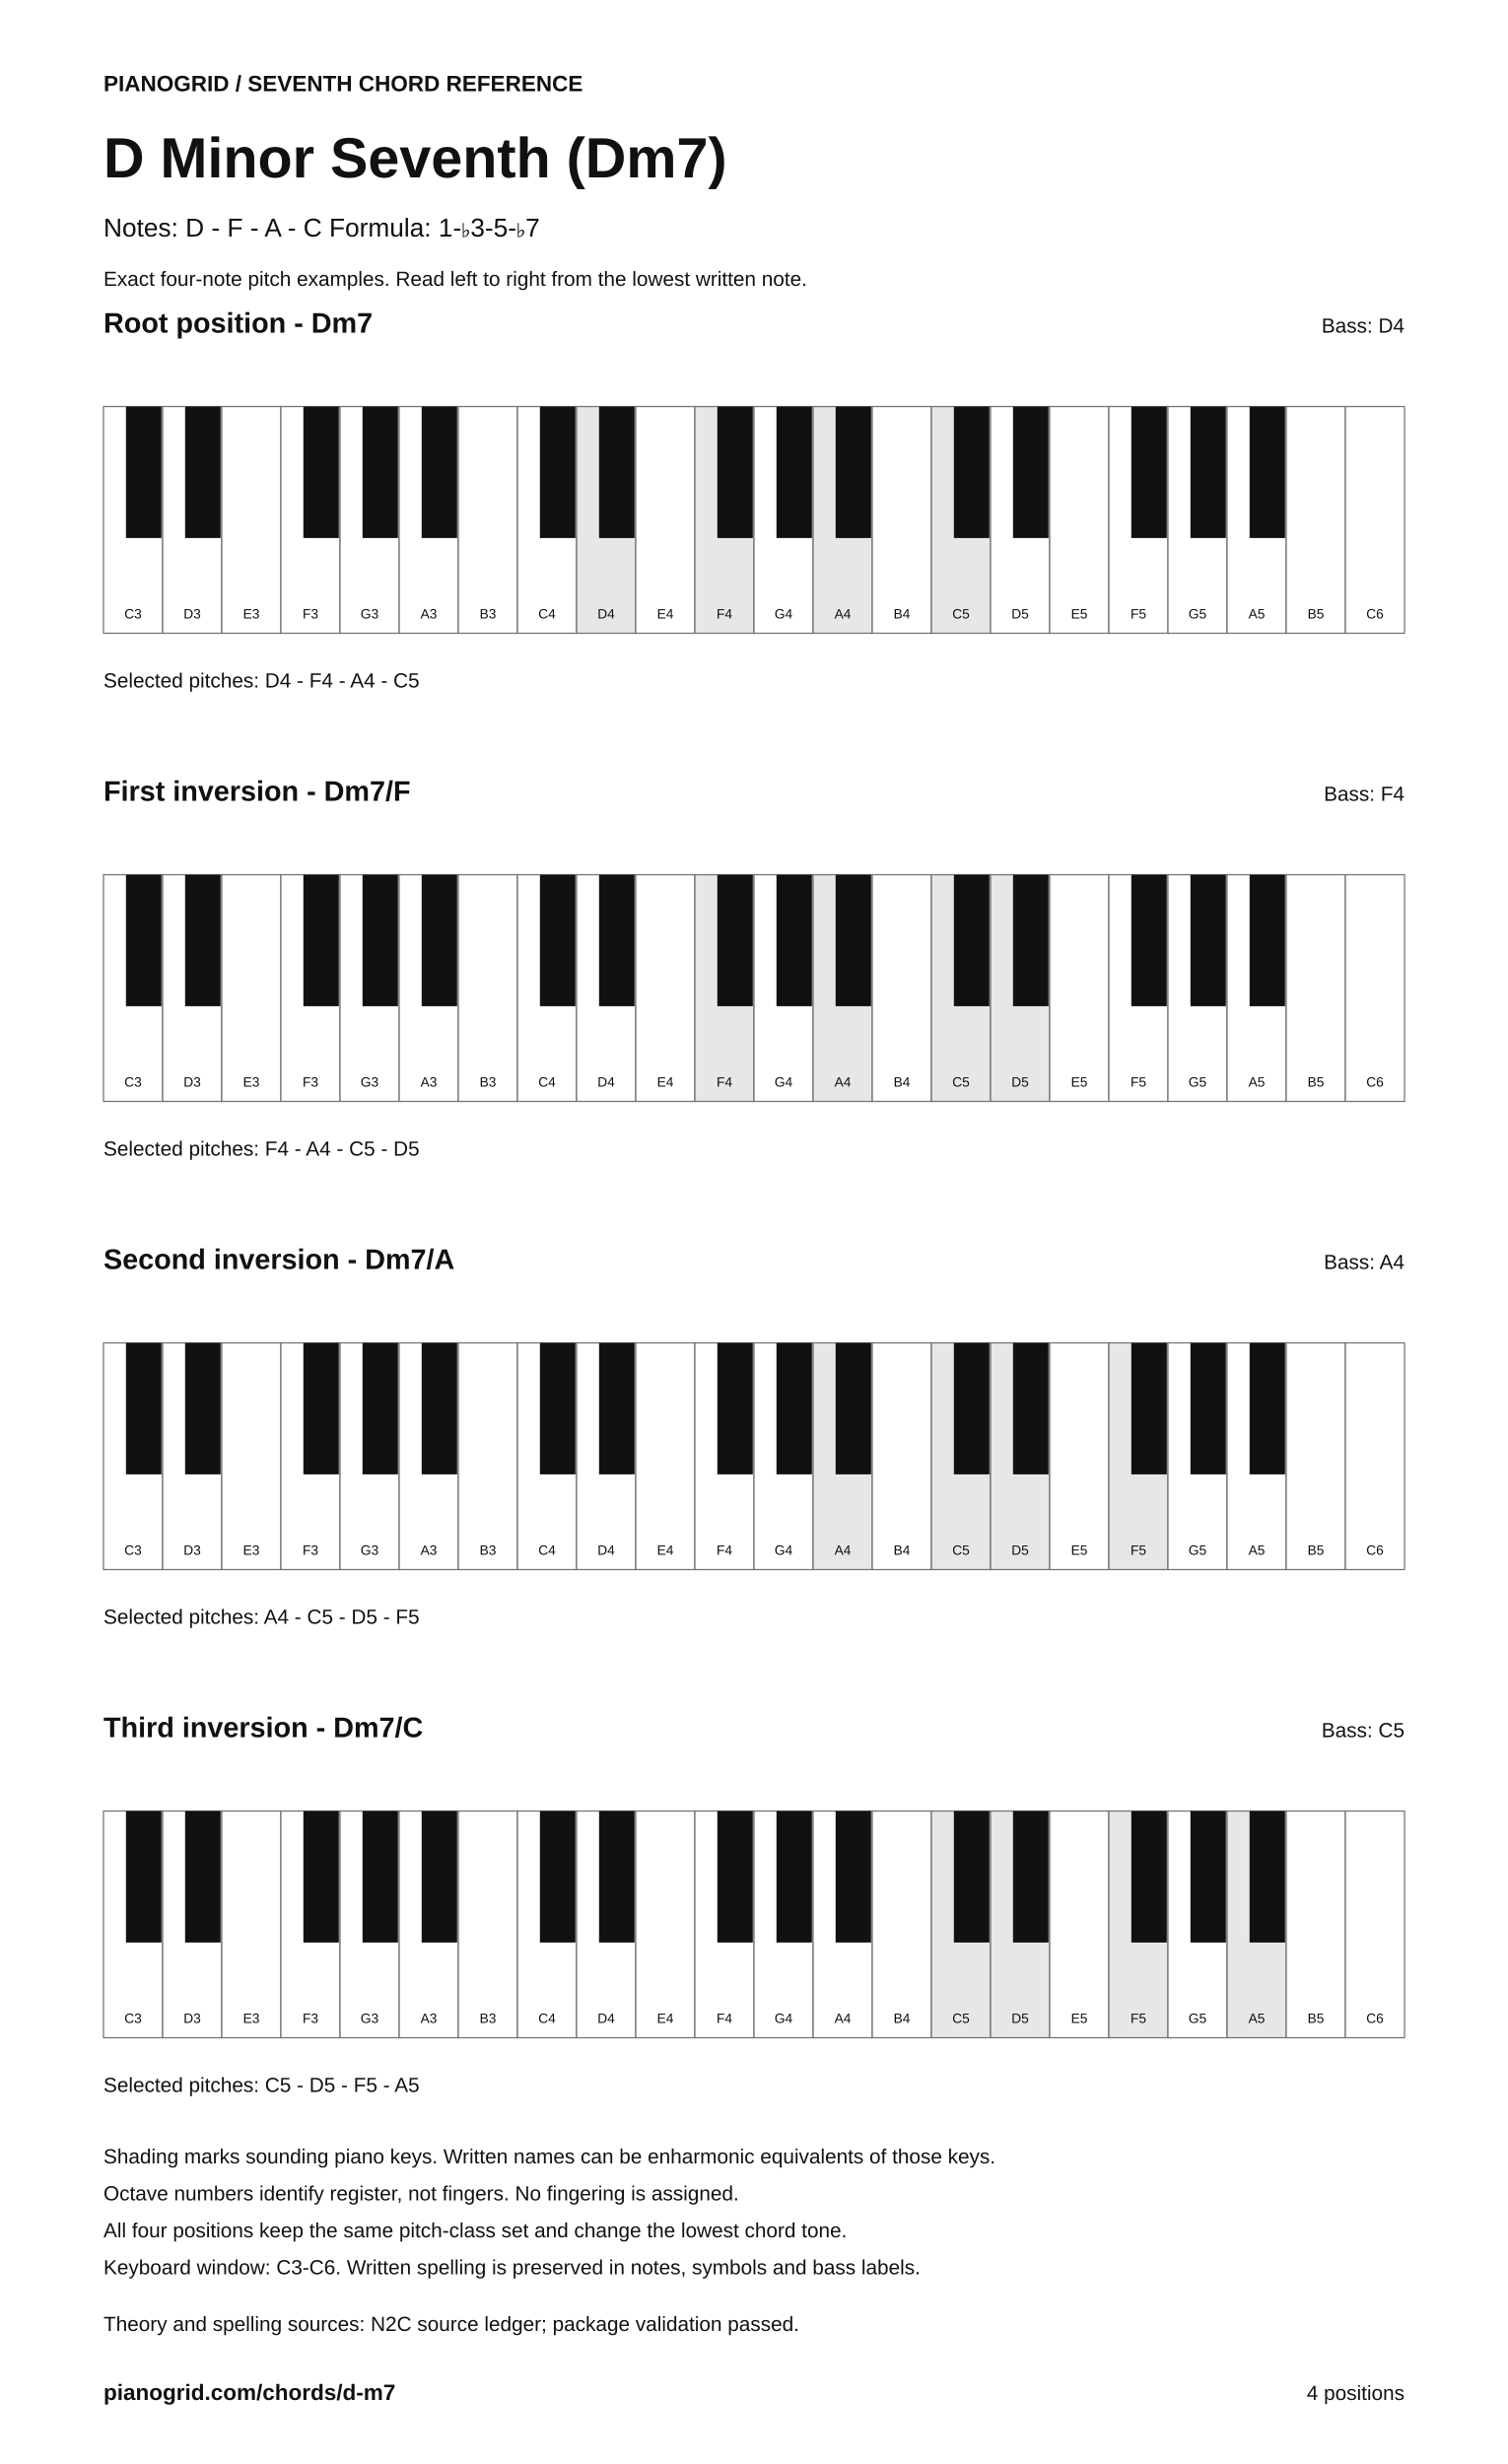
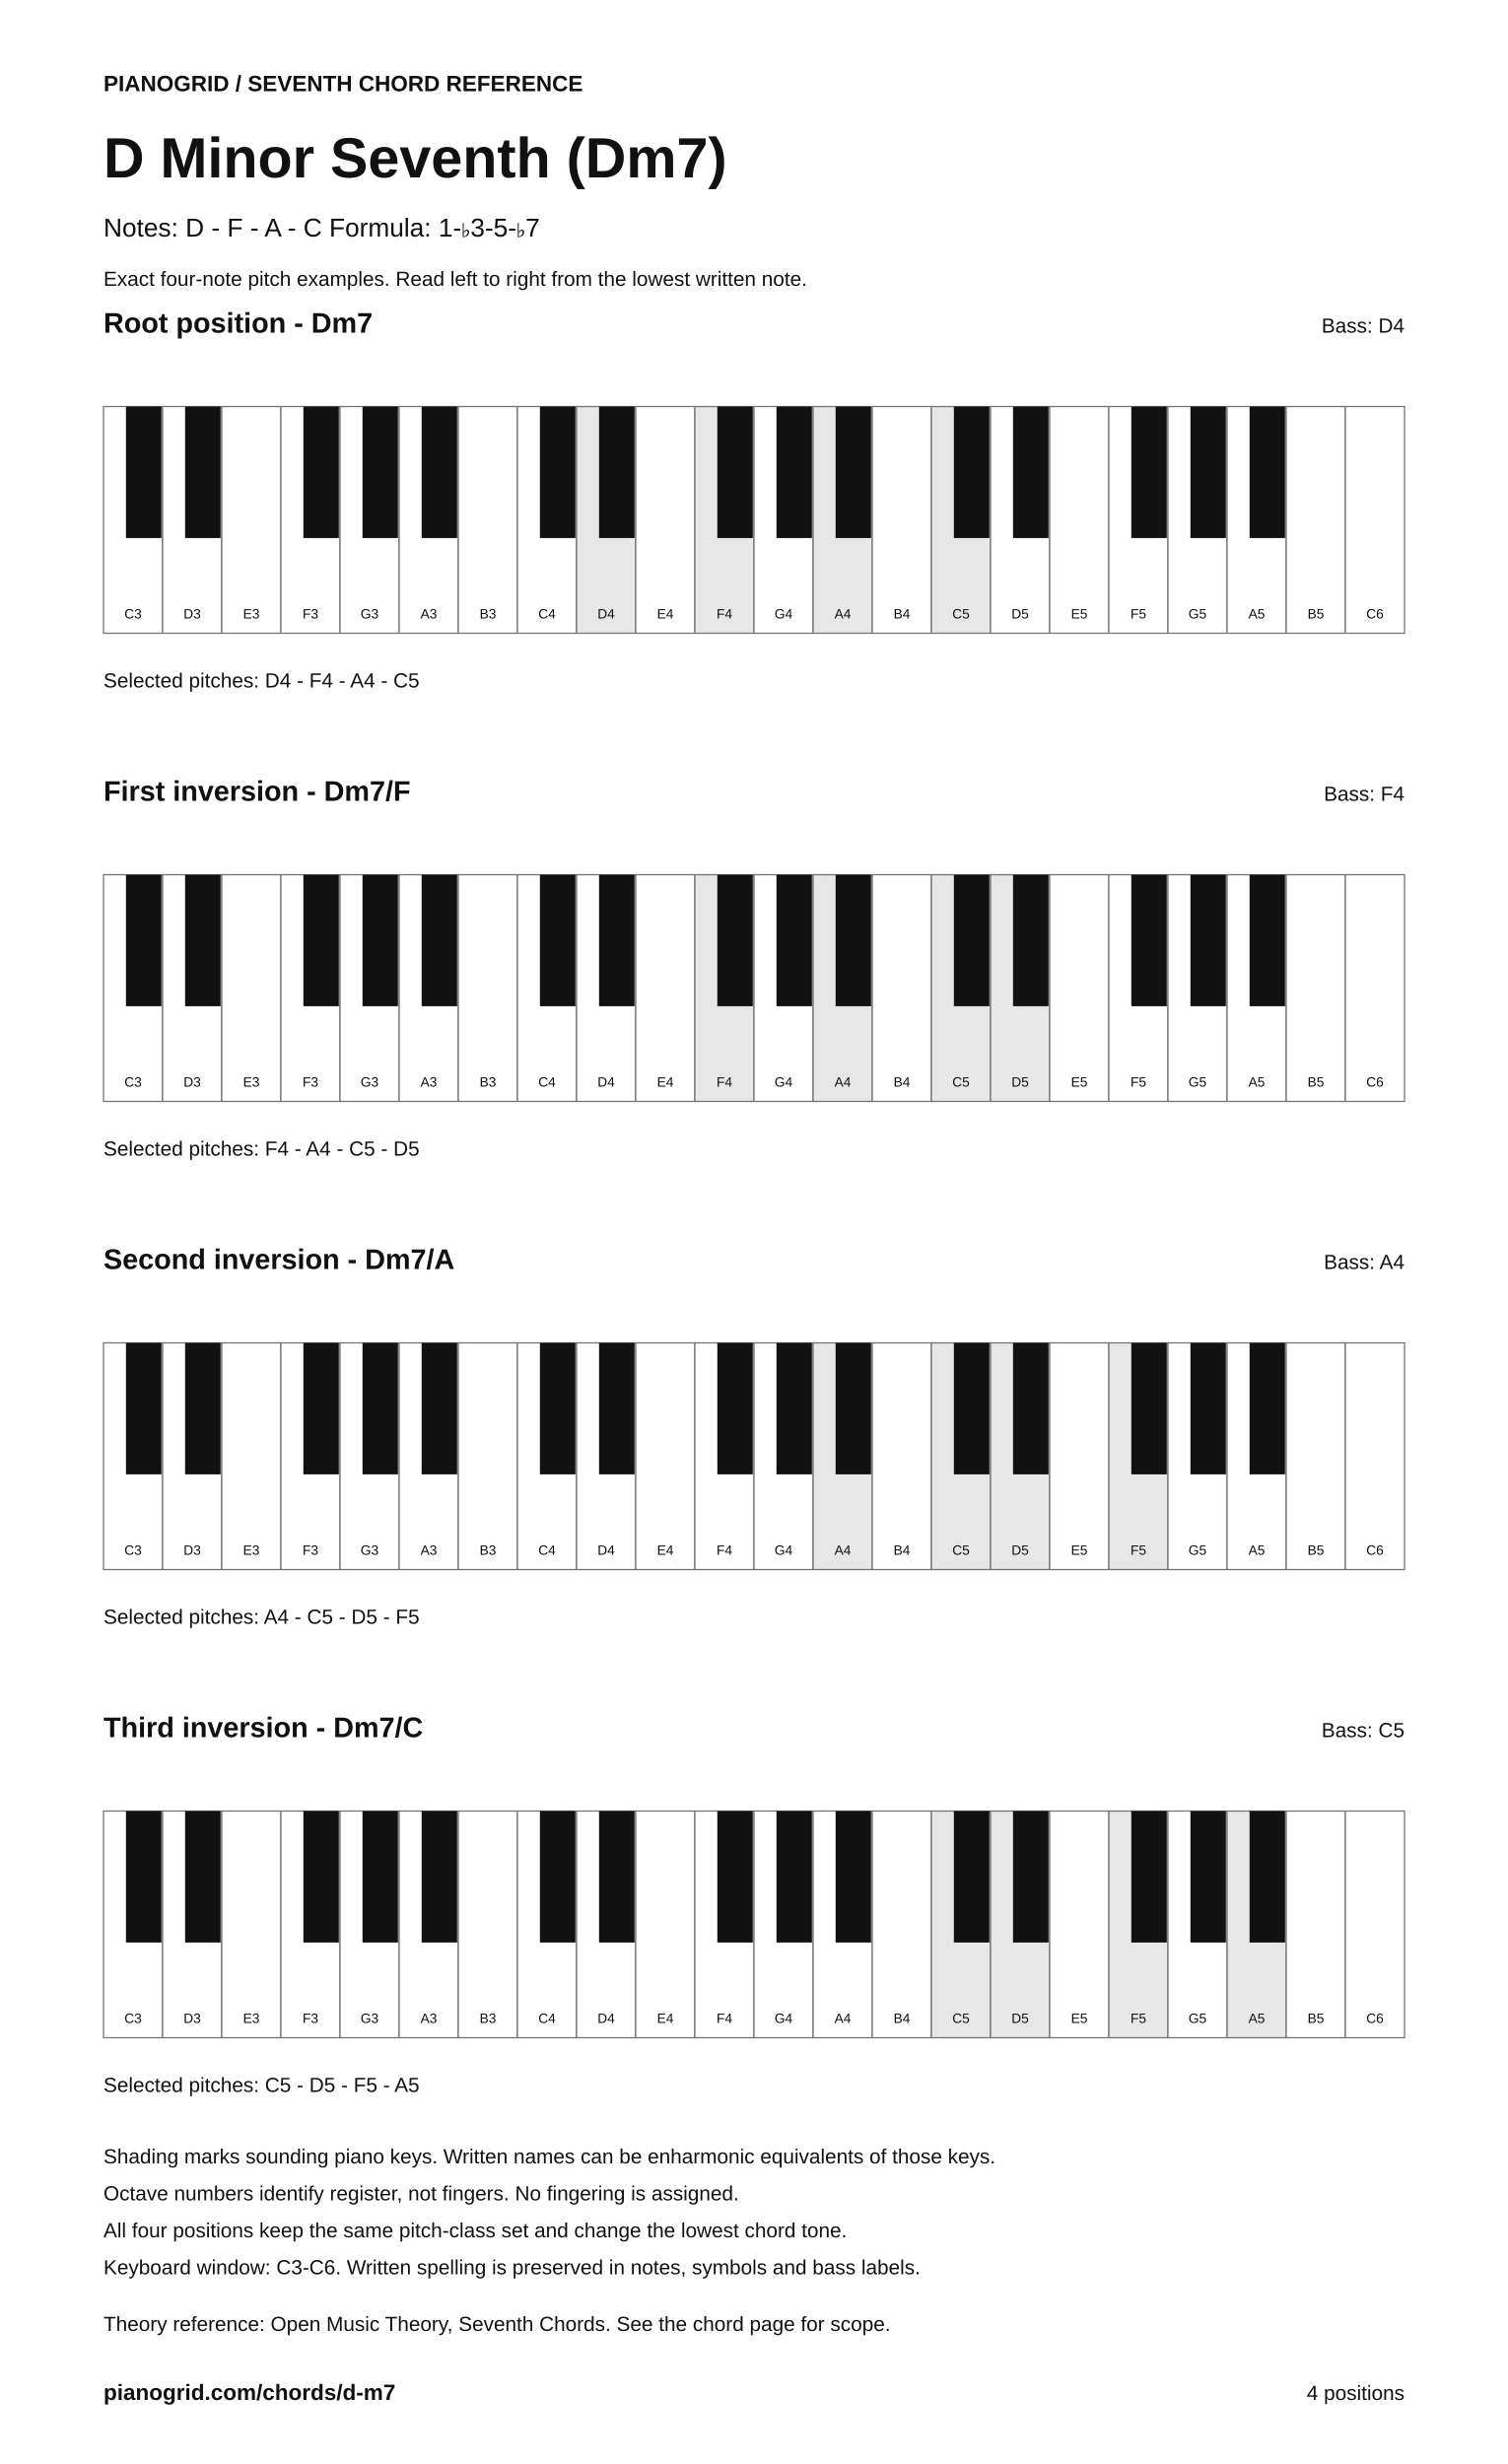
<svg xmlns="http://www.w3.org/2000/svg" width="612" height="1000" viewBox="0 0 612 1000" role="img" aria-labelledby="title desc">
  <style>text{font-family:"Segoe UI Symbol","Noto Music",Arial,sans-serif;fill:#111}.brand{font-size:9px;font-weight:700}.title{font-size:23px;font-weight:700}.copy{font-size:10.5px}.sub{font-size:11.5px;font-weight:700}.meta{font-size:8.3px}.key{font-size:5.5px}</style>
  <rect width="612" height="1000" fill="#fff" />
  <text x="42" y="37" class="brand">PIANOGRID  /  SEVENTH CHORD REFERENCE</text>
  <text x="42" y="72" class="title">D Minor Seventh (Dm7)</text>
  <text x="42" y="96" class="copy">Notes: D - F - A - C     Formula: 1-♭3-5-♭7</text>
  <text x="42" y="116" class="meta">Exact four-note pitch examples. Read left to right from the lowest written note.</text>
  <text x="42" y="135" class="sub">Root position  -  Dm7</text>
  <text x="570" y="135" text-anchor="end" class="meta">Bass: D4</text>
  <rect x="42.00" y="165.00" width="24.00" height="92.00" fill="#fff" stroke="#727272" stroke-width=".5" />
  <text x="54.00" y="251.00" text-anchor="middle" class="key">C3</text>
  <rect x="66.00" y="165.00" width="24.00" height="92.00" fill="#fff" stroke="#727272" stroke-width=".5" />
  <text x="78.00" y="251.00" text-anchor="middle" class="key">D3</text>
  <rect x="90.00" y="165.00" width="24.00" height="92.00" fill="#fff" stroke="#727272" stroke-width=".5" />
  <text x="102.00" y="251.00" text-anchor="middle" class="key">E3</text>
  <rect x="114.00" y="165.00" width="24.00" height="92.00" fill="#fff" stroke="#727272" stroke-width=".5" />
  <text x="126.00" y="251.00" text-anchor="middle" class="key">F3</text>
  <rect x="138.00" y="165.00" width="24.00" height="92.00" fill="#fff" stroke="#727272" stroke-width=".5" />
  <text x="150.00" y="251.00" text-anchor="middle" class="key">G3</text>
  <rect x="162.00" y="165.00" width="24.00" height="92.00" fill="#fff" stroke="#727272" stroke-width=".5" />
  <text x="174.00" y="251.00" text-anchor="middle" class="key">A3</text>
  <rect x="186.00" y="165.00" width="24.00" height="92.00" fill="#fff" stroke="#727272" stroke-width=".5" />
  <text x="198.00" y="251.00" text-anchor="middle" class="key">B3</text>
  <rect x="210.00" y="165.00" width="24.00" height="92.00" fill="#fff" stroke="#727272" stroke-width=".5" />
  <text x="222.00" y="251.00" text-anchor="middle" class="key">C4</text>
  <rect x="234.00" y="165.00" width="24.00" height="92.00" fill="#e7e7e7" stroke="#727272" stroke-width=".5" />
  <text x="246.00" y="251.00" text-anchor="middle" class="key">D4</text>
  <rect x="258.00" y="165.00" width="24.00" height="92.00" fill="#fff" stroke="#727272" stroke-width=".5" />
  <text x="270.00" y="251.00" text-anchor="middle" class="key">E4</text>
  <rect x="282.00" y="165.00" width="24.00" height="92.00" fill="#e7e7e7" stroke="#727272" stroke-width=".5" />
  <text x="294.00" y="251.00" text-anchor="middle" class="key">F4</text>
  <rect x="306.00" y="165.00" width="24.00" height="92.00" fill="#fff" stroke="#727272" stroke-width=".5" />
  <text x="318.00" y="251.00" text-anchor="middle" class="key">G4</text>
  <rect x="330.00" y="165.00" width="24.00" height="92.00" fill="#e7e7e7" stroke="#727272" stroke-width=".5" />
  <text x="342.00" y="251.00" text-anchor="middle" class="key">A4</text>
  <rect x="354.00" y="165.00" width="24.00" height="92.00" fill="#fff" stroke="#727272" stroke-width=".5" />
  <text x="366.00" y="251.00" text-anchor="middle" class="key">B4</text>
  <rect x="378.00" y="165.00" width="24.00" height="92.00" fill="#e7e7e7" stroke="#727272" stroke-width=".5" />
  <text x="390.00" y="251.00" text-anchor="middle" class="key">C5</text>
  <rect x="402.00" y="165.00" width="24.00" height="92.00" fill="#fff" stroke="#727272" stroke-width=".5" />
  <text x="414.00" y="251.00" text-anchor="middle" class="key">D5</text>
  <rect x="426.00" y="165.00" width="24.00" height="92.00" fill="#fff" stroke="#727272" stroke-width=".5" />
  <text x="438.00" y="251.00" text-anchor="middle" class="key">E5</text>
  <rect x="450.00" y="165.00" width="24.00" height="92.00" fill="#fff" stroke="#727272" stroke-width=".5" />
  <text x="462.00" y="251.00" text-anchor="middle" class="key">F5</text>
  <rect x="474.00" y="165.00" width="24.00" height="92.00" fill="#fff" stroke="#727272" stroke-width=".5" />
  <text x="486.00" y="251.00" text-anchor="middle" class="key">G5</text>
  <rect x="498.00" y="165.00" width="24.00" height="92.00" fill="#fff" stroke="#727272" stroke-width=".5" />
  <text x="510.00" y="251.00" text-anchor="middle" class="key">A5</text>
  <rect x="522.00" y="165.00" width="24.00" height="92.00" fill="#fff" stroke="#727272" stroke-width=".5" />
  <text x="534.00" y="251.00" text-anchor="middle" class="key">B5</text>
  <rect x="546.00" y="165.00" width="24.00" height="92.00" fill="#fff" stroke="#727272" stroke-width=".5" />
  <text x="558.00" y="251.00" text-anchor="middle" class="key">C6</text>
  <rect x="51.12" y="165.00" width="14.40" height="53.36" fill="#111" />
  <rect x="75.12" y="165.00" width="14.40" height="53.36" fill="#111" />
  <rect x="123.12" y="165.00" width="14.40" height="53.36" fill="#111" />
  <rect x="147.12" y="165.00" width="14.40" height="53.36" fill="#111" />
  <rect x="171.12" y="165.00" width="14.40" height="53.36" fill="#111" />
  <rect x="219.12" y="165.00" width="14.40" height="53.36" fill="#111" />
  <rect x="243.12" y="165.00" width="14.40" height="53.36" fill="#111" />
  <rect x="291.12" y="165.00" width="14.40" height="53.36" fill="#111" />
  <rect x="315.12" y="165.00" width="14.40" height="53.36" fill="#111" />
  <rect x="339.12" y="165.00" width="14.40" height="53.36" fill="#111" />
  <rect x="387.12" y="165.00" width="14.40" height="53.36" fill="#111" />
  <rect x="411.12" y="165.00" width="14.40" height="53.36" fill="#111" />
  <rect x="459.12" y="165.00" width="14.40" height="53.36" fill="#111" />
  <rect x="483.12" y="165.00" width="14.40" height="53.36" fill="#111" />
  <rect x="507.12" y="165.00" width="14.40" height="53.36" fill="#111" />
  <text x="42" y="279" class="meta">Selected pitches: D4  -  F4  -  A4  -  C5</text>
  <text x="42" y="325" class="sub">First inversion  -  Dm7/F</text>
  <text x="570" y="325" text-anchor="end" class="meta">Bass: F4</text>
  <rect x="42.00" y="355.00" width="24.00" height="92.00" fill="#fff" stroke="#727272" stroke-width=".5" />
  <text x="54.00" y="441.00" text-anchor="middle" class="key">C3</text>
  <rect x="66.00" y="355.00" width="24.00" height="92.00" fill="#fff" stroke="#727272" stroke-width=".5" />
  <text x="78.00" y="441.00" text-anchor="middle" class="key">D3</text>
  <rect x="90.00" y="355.00" width="24.00" height="92.00" fill="#fff" stroke="#727272" stroke-width=".5" />
  <text x="102.00" y="441.00" text-anchor="middle" class="key">E3</text>
  <rect x="114.00" y="355.00" width="24.00" height="92.00" fill="#fff" stroke="#727272" stroke-width=".5" />
  <text x="126.00" y="441.00" text-anchor="middle" class="key">F3</text>
  <rect x="138.00" y="355.00" width="24.00" height="92.00" fill="#fff" stroke="#727272" stroke-width=".5" />
  <text x="150.00" y="441.00" text-anchor="middle" class="key">G3</text>
  <rect x="162.00" y="355.00" width="24.00" height="92.00" fill="#fff" stroke="#727272" stroke-width=".5" />
  <text x="174.00" y="441.00" text-anchor="middle" class="key">A3</text>
  <rect x="186.00" y="355.00" width="24.00" height="92.00" fill="#fff" stroke="#727272" stroke-width=".5" />
  <text x="198.00" y="441.00" text-anchor="middle" class="key">B3</text>
  <rect x="210.00" y="355.00" width="24.00" height="92.00" fill="#fff" stroke="#727272" stroke-width=".5" />
  <text x="222.00" y="441.00" text-anchor="middle" class="key">C4</text>
  <rect x="234.00" y="355.00" width="24.00" height="92.00" fill="#fff" stroke="#727272" stroke-width=".5" />
  <text x="246.00" y="441.00" text-anchor="middle" class="key">D4</text>
  <rect x="258.00" y="355.00" width="24.00" height="92.00" fill="#fff" stroke="#727272" stroke-width=".5" />
  <text x="270.00" y="441.00" text-anchor="middle" class="key">E4</text>
  <rect x="282.00" y="355.00" width="24.00" height="92.00" fill="#e7e7e7" stroke="#727272" stroke-width=".5" />
  <text x="294.00" y="441.00" text-anchor="middle" class="key">F4</text>
  <rect x="306.00" y="355.00" width="24.00" height="92.00" fill="#fff" stroke="#727272" stroke-width=".5" />
  <text x="318.00" y="441.00" text-anchor="middle" class="key">G4</text>
  <rect x="330.00" y="355.00" width="24.00" height="92.00" fill="#e7e7e7" stroke="#727272" stroke-width=".5" />
  <text x="342.00" y="441.00" text-anchor="middle" class="key">A4</text>
  <rect x="354.00" y="355.00" width="24.00" height="92.00" fill="#fff" stroke="#727272" stroke-width=".5" />
  <text x="366.00" y="441.00" text-anchor="middle" class="key">B4</text>
  <rect x="378.00" y="355.00" width="24.00" height="92.00" fill="#e7e7e7" stroke="#727272" stroke-width=".5" />
  <text x="390.00" y="441.00" text-anchor="middle" class="key">C5</text>
  <rect x="402.00" y="355.00" width="24.00" height="92.00" fill="#e7e7e7" stroke="#727272" stroke-width=".5" />
  <text x="414.00" y="441.00" text-anchor="middle" class="key">D5</text>
  <rect x="426.00" y="355.00" width="24.00" height="92.00" fill="#fff" stroke="#727272" stroke-width=".5" />
  <text x="438.00" y="441.00" text-anchor="middle" class="key">E5</text>
  <rect x="450.00" y="355.00" width="24.00" height="92.00" fill="#fff" stroke="#727272" stroke-width=".5" />
  <text x="462.00" y="441.00" text-anchor="middle" class="key">F5</text>
  <rect x="474.00" y="355.00" width="24.00" height="92.00" fill="#fff" stroke="#727272" stroke-width=".5" />
  <text x="486.00" y="441.00" text-anchor="middle" class="key">G5</text>
  <rect x="498.00" y="355.00" width="24.00" height="92.00" fill="#fff" stroke="#727272" stroke-width=".5" />
  <text x="510.00" y="441.00" text-anchor="middle" class="key">A5</text>
  <rect x="522.00" y="355.00" width="24.00" height="92.00" fill="#fff" stroke="#727272" stroke-width=".5" />
  <text x="534.00" y="441.00" text-anchor="middle" class="key">B5</text>
  <rect x="546.00" y="355.00" width="24.00" height="92.00" fill="#fff" stroke="#727272" stroke-width=".5" />
  <text x="558.00" y="441.00" text-anchor="middle" class="key">C6</text>
  <rect x="51.12" y="355.00" width="14.40" height="53.36" fill="#111" />
  <rect x="75.12" y="355.00" width="14.40" height="53.36" fill="#111" />
  <rect x="123.12" y="355.00" width="14.40" height="53.36" fill="#111" />
  <rect x="147.12" y="355.00" width="14.40" height="53.36" fill="#111" />
  <rect x="171.12" y="355.00" width="14.40" height="53.36" fill="#111" />
  <rect x="219.12" y="355.00" width="14.40" height="53.36" fill="#111" />
  <rect x="243.12" y="355.00" width="14.40" height="53.36" fill="#111" />
  <rect x="291.12" y="355.00" width="14.40" height="53.36" fill="#111" />
  <rect x="315.12" y="355.00" width="14.40" height="53.36" fill="#111" />
  <rect x="339.12" y="355.00" width="14.40" height="53.36" fill="#111" />
  <rect x="387.12" y="355.00" width="14.40" height="53.36" fill="#111" />
  <rect x="411.12" y="355.00" width="14.40" height="53.36" fill="#111" />
  <rect x="459.12" y="355.00" width="14.40" height="53.36" fill="#111" />
  <rect x="483.12" y="355.00" width="14.40" height="53.36" fill="#111" />
  <rect x="507.12" y="355.00" width="14.40" height="53.36" fill="#111" />
  <text x="42" y="469" class="meta">Selected pitches: F4  -  A4  -  C5  -  D5</text>
  <text x="42" y="515" class="sub">Second inversion  -  Dm7/A</text>
  <text x="570" y="515" text-anchor="end" class="meta">Bass: A4</text>
  <rect x="42.00" y="545.00" width="24.00" height="92.00" fill="#fff" stroke="#727272" stroke-width=".5" />
  <text x="54.00" y="631.00" text-anchor="middle" class="key">C3</text>
  <rect x="66.00" y="545.00" width="24.00" height="92.00" fill="#fff" stroke="#727272" stroke-width=".5" />
  <text x="78.00" y="631.00" text-anchor="middle" class="key">D3</text>
  <rect x="90.00" y="545.00" width="24.00" height="92.00" fill="#fff" stroke="#727272" stroke-width=".5" />
  <text x="102.00" y="631.00" text-anchor="middle" class="key">E3</text>
  <rect x="114.00" y="545.00" width="24.00" height="92.00" fill="#fff" stroke="#727272" stroke-width=".5" />
  <text x="126.00" y="631.00" text-anchor="middle" class="key">F3</text>
  <rect x="138.00" y="545.00" width="24.00" height="92.00" fill="#fff" stroke="#727272" stroke-width=".5" />
  <text x="150.00" y="631.00" text-anchor="middle" class="key">G3</text>
  <rect x="162.00" y="545.00" width="24.00" height="92.00" fill="#fff" stroke="#727272" stroke-width=".5" />
  <text x="174.00" y="631.00" text-anchor="middle" class="key">A3</text>
  <rect x="186.00" y="545.00" width="24.00" height="92.00" fill="#fff" stroke="#727272" stroke-width=".5" />
  <text x="198.00" y="631.00" text-anchor="middle" class="key">B3</text>
  <rect x="210.00" y="545.00" width="24.00" height="92.00" fill="#fff" stroke="#727272" stroke-width=".5" />
  <text x="222.00" y="631.00" text-anchor="middle" class="key">C4</text>
  <rect x="234.00" y="545.00" width="24.00" height="92.00" fill="#fff" stroke="#727272" stroke-width=".5" />
  <text x="246.00" y="631.00" text-anchor="middle" class="key">D4</text>
  <rect x="258.00" y="545.00" width="24.00" height="92.00" fill="#fff" stroke="#727272" stroke-width=".5" />
  <text x="270.00" y="631.00" text-anchor="middle" class="key">E4</text>
  <rect x="282.00" y="545.00" width="24.00" height="92.00" fill="#fff" stroke="#727272" stroke-width=".5" />
  <text x="294.00" y="631.00" text-anchor="middle" class="key">F4</text>
  <rect x="306.00" y="545.00" width="24.00" height="92.00" fill="#fff" stroke="#727272" stroke-width=".5" />
  <text x="318.00" y="631.00" text-anchor="middle" class="key">G4</text>
  <rect x="330.00" y="545.00" width="24.00" height="92.00" fill="#e7e7e7" stroke="#727272" stroke-width=".5" />
  <text x="342.00" y="631.00" text-anchor="middle" class="key">A4</text>
  <rect x="354.00" y="545.00" width="24.00" height="92.00" fill="#fff" stroke="#727272" stroke-width=".5" />
  <text x="366.00" y="631.00" text-anchor="middle" class="key">B4</text>
  <rect x="378.00" y="545.00" width="24.00" height="92.00" fill="#e7e7e7" stroke="#727272" stroke-width=".5" />
  <text x="390.00" y="631.00" text-anchor="middle" class="key">C5</text>
  <rect x="402.00" y="545.00" width="24.00" height="92.00" fill="#e7e7e7" stroke="#727272" stroke-width=".5" />
  <text x="414.00" y="631.00" text-anchor="middle" class="key">D5</text>
  <rect x="426.00" y="545.00" width="24.00" height="92.00" fill="#fff" stroke="#727272" stroke-width=".5" />
  <text x="438.00" y="631.00" text-anchor="middle" class="key">E5</text>
  <rect x="450.00" y="545.00" width="24.00" height="92.00" fill="#e7e7e7" stroke="#727272" stroke-width=".5" />
  <text x="462.00" y="631.00" text-anchor="middle" class="key">F5</text>
  <rect x="474.00" y="545.00" width="24.00" height="92.00" fill="#fff" stroke="#727272" stroke-width=".5" />
  <text x="486.00" y="631.00" text-anchor="middle" class="key">G5</text>
  <rect x="498.00" y="545.00" width="24.00" height="92.00" fill="#fff" stroke="#727272" stroke-width=".5" />
  <text x="510.00" y="631.00" text-anchor="middle" class="key">A5</text>
  <rect x="522.00" y="545.00" width="24.00" height="92.00" fill="#fff" stroke="#727272" stroke-width=".5" />
  <text x="534.00" y="631.00" text-anchor="middle" class="key">B5</text>
  <rect x="546.00" y="545.00" width="24.00" height="92.00" fill="#fff" stroke="#727272" stroke-width=".5" />
  <text x="558.00" y="631.00" text-anchor="middle" class="key">C6</text>
  <rect x="51.12" y="545.00" width="14.40" height="53.36" fill="#111" />
  <rect x="75.12" y="545.00" width="14.40" height="53.36" fill="#111" />
  <rect x="123.12" y="545.00" width="14.40" height="53.36" fill="#111" />
  <rect x="147.12" y="545.00" width="14.40" height="53.36" fill="#111" />
  <rect x="171.12" y="545.00" width="14.40" height="53.36" fill="#111" />
  <rect x="219.12" y="545.00" width="14.40" height="53.36" fill="#111" />
  <rect x="243.12" y="545.00" width="14.40" height="53.36" fill="#111" />
  <rect x="291.12" y="545.00" width="14.40" height="53.36" fill="#111" />
  <rect x="315.12" y="545.00" width="14.40" height="53.36" fill="#111" />
  <rect x="339.12" y="545.00" width="14.40" height="53.36" fill="#111" />
  <rect x="387.12" y="545.00" width="14.40" height="53.36" fill="#111" />
  <rect x="411.12" y="545.00" width="14.40" height="53.36" fill="#111" />
  <rect x="459.12" y="545.00" width="14.40" height="53.36" fill="#111" />
  <rect x="483.12" y="545.00" width="14.40" height="53.36" fill="#111" />
  <rect x="507.12" y="545.00" width="14.40" height="53.36" fill="#111" />
  <text x="42" y="659" class="meta">Selected pitches: A4  -  C5  -  D5  -  F5</text>
  <text x="42" y="705" class="sub">Third inversion  -  Dm7/C</text>
  <text x="570" y="705" text-anchor="end" class="meta">Bass: C5</text>
  <rect x="42.00" y="735.00" width="24.00" height="92.00" fill="#fff" stroke="#727272" stroke-width=".5" />
  <text x="54.00" y="821.00" text-anchor="middle" class="key">C3</text>
  <rect x="66.00" y="735.00" width="24.00" height="92.00" fill="#fff" stroke="#727272" stroke-width=".5" />
  <text x="78.00" y="821.00" text-anchor="middle" class="key">D3</text>
  <rect x="90.00" y="735.00" width="24.00" height="92.00" fill="#fff" stroke="#727272" stroke-width=".5" />
  <text x="102.00" y="821.00" text-anchor="middle" class="key">E3</text>
  <rect x="114.00" y="735.00" width="24.00" height="92.00" fill="#fff" stroke="#727272" stroke-width=".5" />
  <text x="126.00" y="821.00" text-anchor="middle" class="key">F3</text>
  <rect x="138.00" y="735.00" width="24.00" height="92.00" fill="#fff" stroke="#727272" stroke-width=".5" />
  <text x="150.00" y="821.00" text-anchor="middle" class="key">G3</text>
  <rect x="162.00" y="735.00" width="24.00" height="92.00" fill="#fff" stroke="#727272" stroke-width=".5" />
  <text x="174.00" y="821.00" text-anchor="middle" class="key">A3</text>
  <rect x="186.00" y="735.00" width="24.00" height="92.00" fill="#fff" stroke="#727272" stroke-width=".5" />
  <text x="198.00" y="821.00" text-anchor="middle" class="key">B3</text>
  <rect x="210.00" y="735.00" width="24.00" height="92.00" fill="#fff" stroke="#727272" stroke-width=".5" />
  <text x="222.00" y="821.00" text-anchor="middle" class="key">C4</text>
  <rect x="234.00" y="735.00" width="24.00" height="92.00" fill="#fff" stroke="#727272" stroke-width=".5" />
  <text x="246.00" y="821.00" text-anchor="middle" class="key">D4</text>
  <rect x="258.00" y="735.00" width="24.00" height="92.00" fill="#fff" stroke="#727272" stroke-width=".5" />
  <text x="270.00" y="821.00" text-anchor="middle" class="key">E4</text>
  <rect x="282.00" y="735.00" width="24.00" height="92.00" fill="#fff" stroke="#727272" stroke-width=".5" />
  <text x="294.00" y="821.00" text-anchor="middle" class="key">F4</text>
  <rect x="306.00" y="735.00" width="24.00" height="92.00" fill="#fff" stroke="#727272" stroke-width=".5" />
  <text x="318.00" y="821.00" text-anchor="middle" class="key">G4</text>
  <rect x="330.00" y="735.00" width="24.00" height="92.00" fill="#fff" stroke="#727272" stroke-width=".5" />
  <text x="342.00" y="821.00" text-anchor="middle" class="key">A4</text>
  <rect x="354.00" y="735.00" width="24.00" height="92.00" fill="#fff" stroke="#727272" stroke-width=".5" />
  <text x="366.00" y="821.00" text-anchor="middle" class="key">B4</text>
  <rect x="378.00" y="735.00" width="24.00" height="92.00" fill="#e7e7e7" stroke="#727272" stroke-width=".5" />
  <text x="390.00" y="821.00" text-anchor="middle" class="key">C5</text>
  <rect x="402.00" y="735.00" width="24.00" height="92.00" fill="#e7e7e7" stroke="#727272" stroke-width=".5" />
  <text x="414.00" y="821.00" text-anchor="middle" class="key">D5</text>
  <rect x="426.00" y="735.00" width="24.00" height="92.00" fill="#fff" stroke="#727272" stroke-width=".5" />
  <text x="438.00" y="821.00" text-anchor="middle" class="key">E5</text>
  <rect x="450.00" y="735.00" width="24.00" height="92.00" fill="#e7e7e7" stroke="#727272" stroke-width=".5" />
  <text x="462.00" y="821.00" text-anchor="middle" class="key">F5</text>
  <rect x="474.00" y="735.00" width="24.00" height="92.00" fill="#fff" stroke="#727272" stroke-width=".5" />
  <text x="486.00" y="821.00" text-anchor="middle" class="key">G5</text>
  <rect x="498.00" y="735.00" width="24.00" height="92.00" fill="#e7e7e7" stroke="#727272" stroke-width=".5" />
  <text x="510.00" y="821.00" text-anchor="middle" class="key">A5</text>
  <rect x="522.00" y="735.00" width="24.00" height="92.00" fill="#fff" stroke="#727272" stroke-width=".5" />
  <text x="534.00" y="821.00" text-anchor="middle" class="key">B5</text>
  <rect x="546.00" y="735.00" width="24.00" height="92.00" fill="#fff" stroke="#727272" stroke-width=".5" />
  <text x="558.00" y="821.00" text-anchor="middle" class="key">C6</text>
  <rect x="51.12" y="735.00" width="14.40" height="53.36" fill="#111" />
  <rect x="75.12" y="735.00" width="14.40" height="53.36" fill="#111" />
  <rect x="123.12" y="735.00" width="14.40" height="53.36" fill="#111" />
  <rect x="147.12" y="735.00" width="14.40" height="53.36" fill="#111" />
  <rect x="171.12" y="735.00" width="14.40" height="53.36" fill="#111" />
  <rect x="219.12" y="735.00" width="14.40" height="53.36" fill="#111" />
  <rect x="243.12" y="735.00" width="14.40" height="53.36" fill="#111" />
  <rect x="291.12" y="735.00" width="14.40" height="53.36" fill="#111" />
  <rect x="315.12" y="735.00" width="14.40" height="53.36" fill="#111" />
  <rect x="339.12" y="735.00" width="14.40" height="53.36" fill="#111" />
  <rect x="387.12" y="735.00" width="14.40" height="53.36" fill="#111" />
  <rect x="411.12" y="735.00" width="14.40" height="53.36" fill="#111" />
  <rect x="459.12" y="735.00" width="14.40" height="53.36" fill="#111" />
  <rect x="483.12" y="735.00" width="14.40" height="53.36" fill="#111" />
  <rect x="507.12" y="735.00" width="14.40" height="53.36" fill="#111" />
  <text x="42" y="849" class="meta">Selected pitches: C5  -  D5  -  F5  -  A5</text>
  <text x="42" y="878" class="meta">Shading marks sounding piano keys. Written names can be enharmonic equivalents of those keys.</text>
  <text x="42" y="893" class="meta">Octave numbers identify register, not fingers. No fingering is assigned.</text>
  <text x="42" y="908" class="meta">All four positions keep the same pitch-class set and change the lowest chord tone.</text>
  <text x="42" y="923" class="meta">Keyboard window: C3-C6. Written spelling is preserved in notes, symbols and bass labels.</text>
-   <text x="42" y="946" class="meta">Theory and spelling sources: N2C source ledger; package validation passed.</text>
+   <text x="42" y="946" class="meta">Theory reference: Open Music Theory, Seventh Chords. See the chord page for scope.</text>
  <text x="42" y="974" class="brand">pianogrid.com/chords/d-m7</text>
  <text x="570" y="974" text-anchor="end" class="meta">4 positions</text>
</svg>
